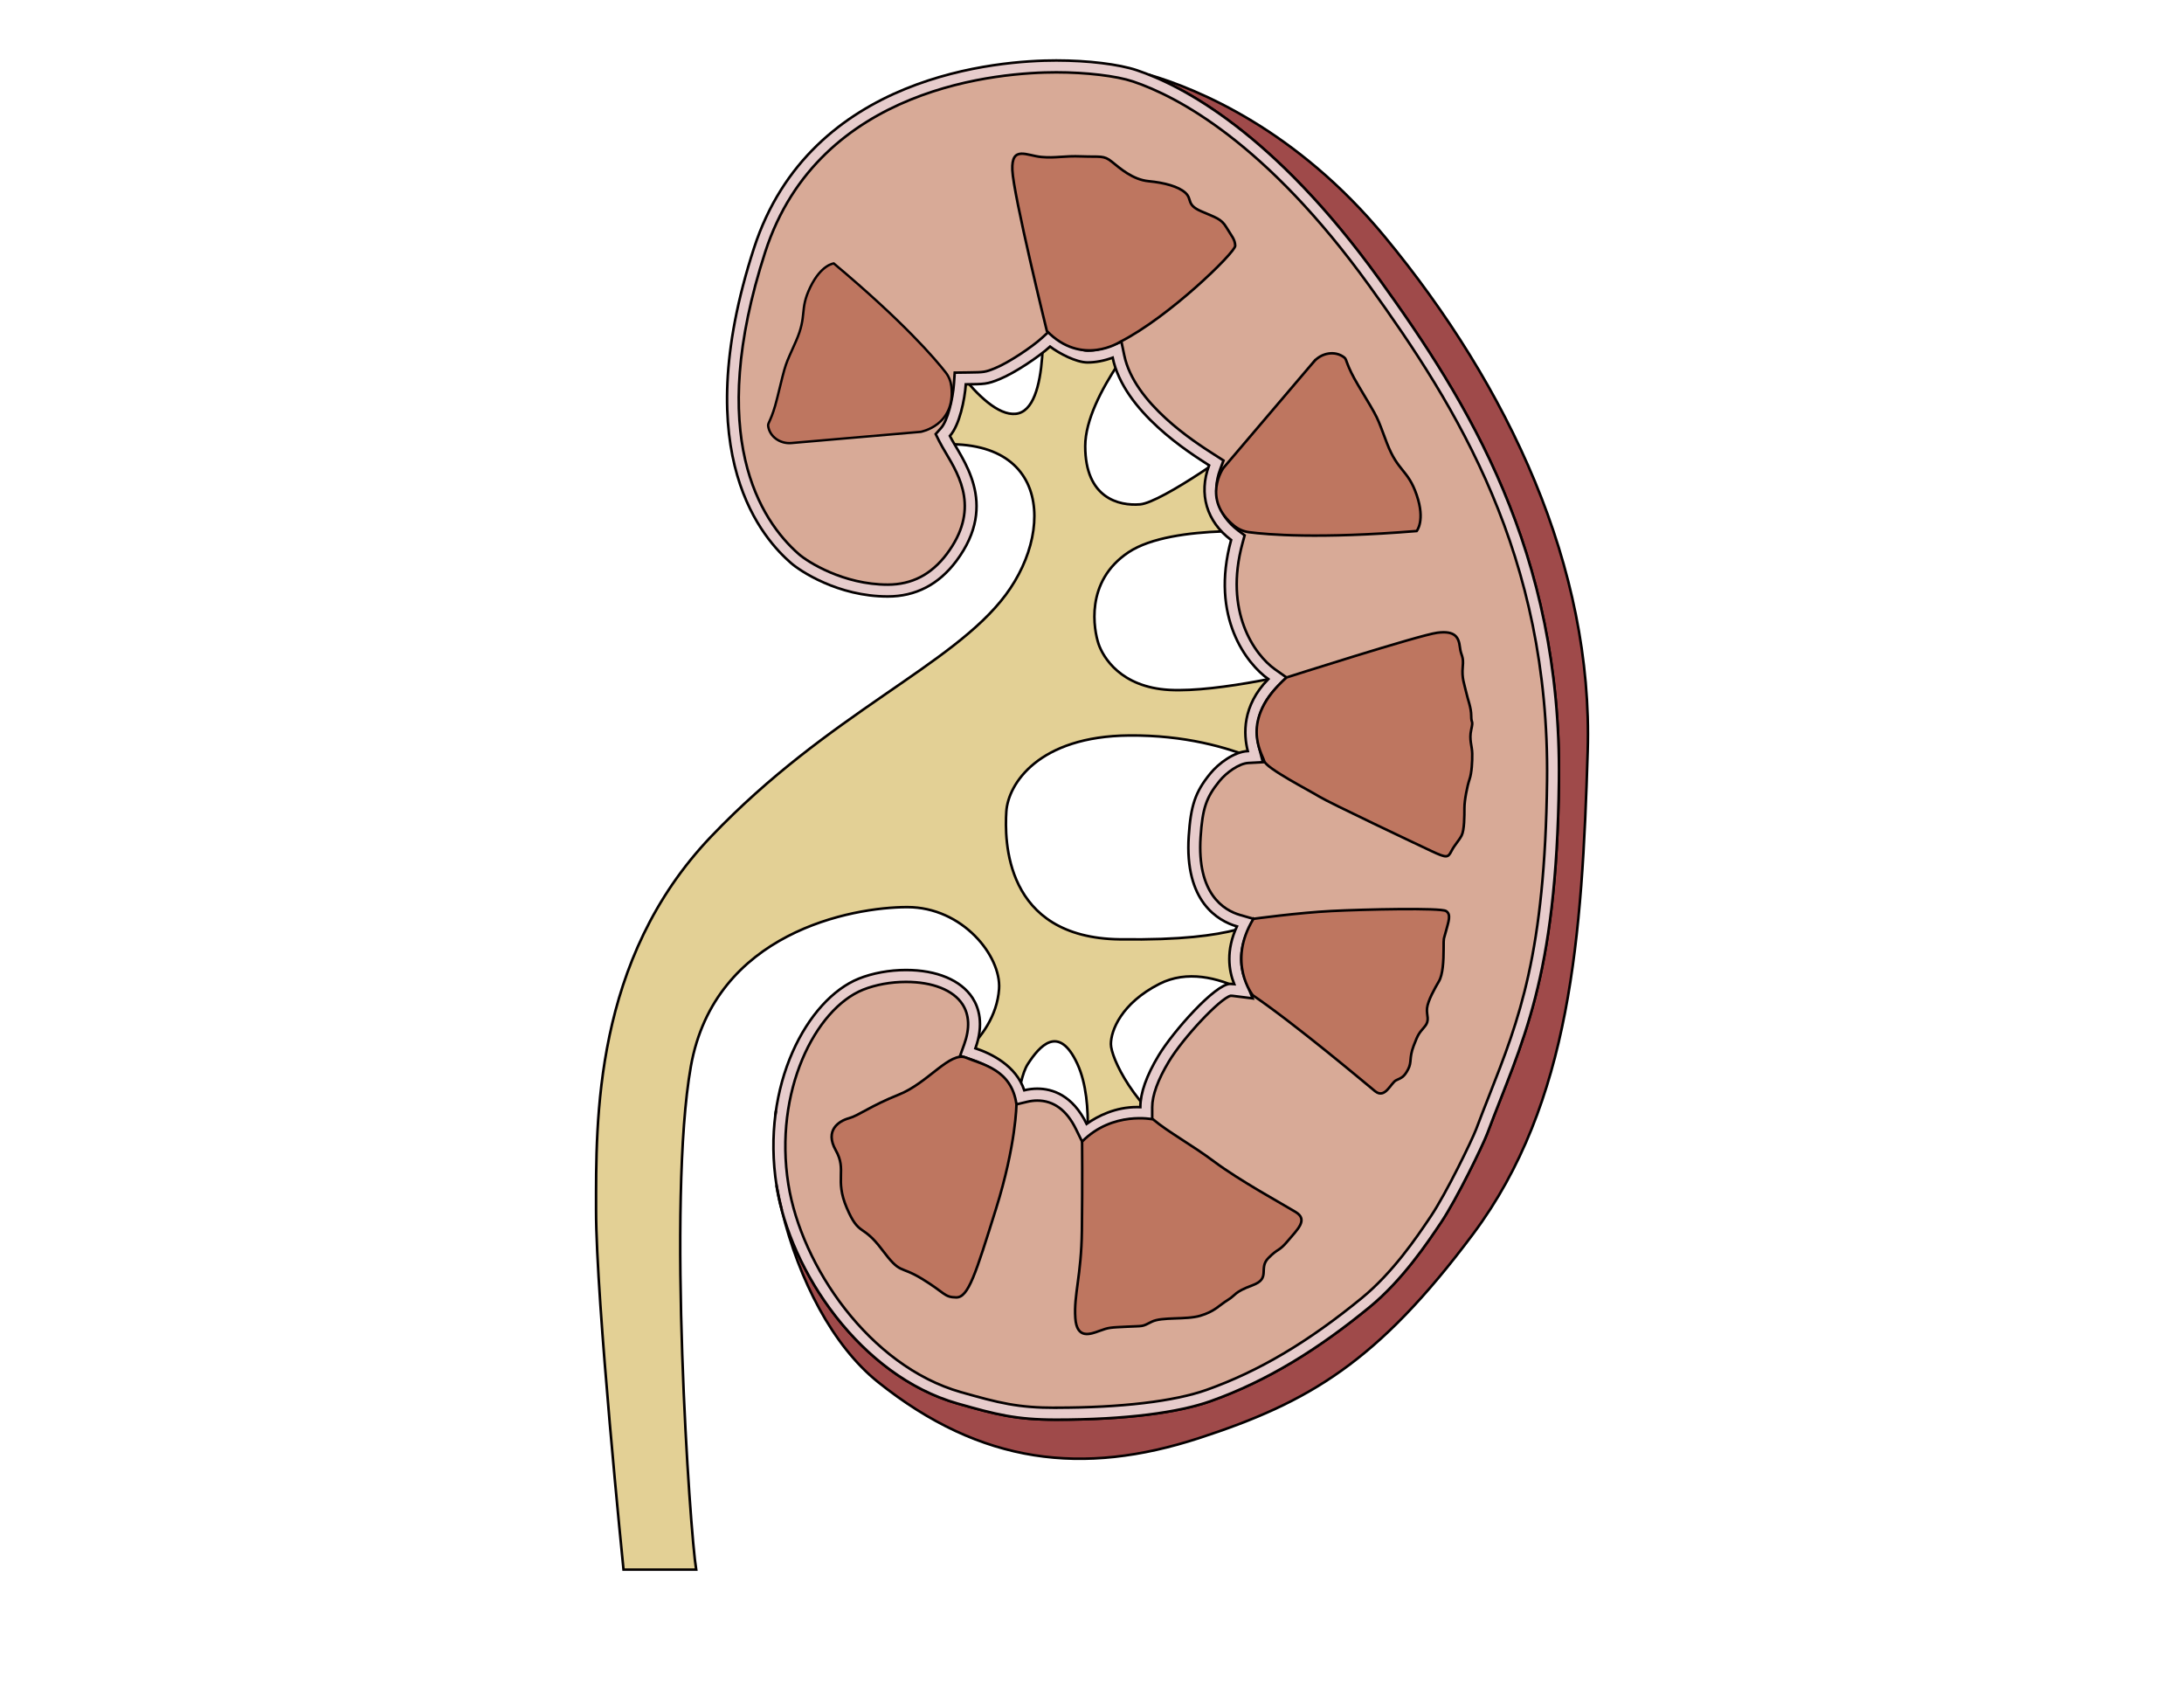
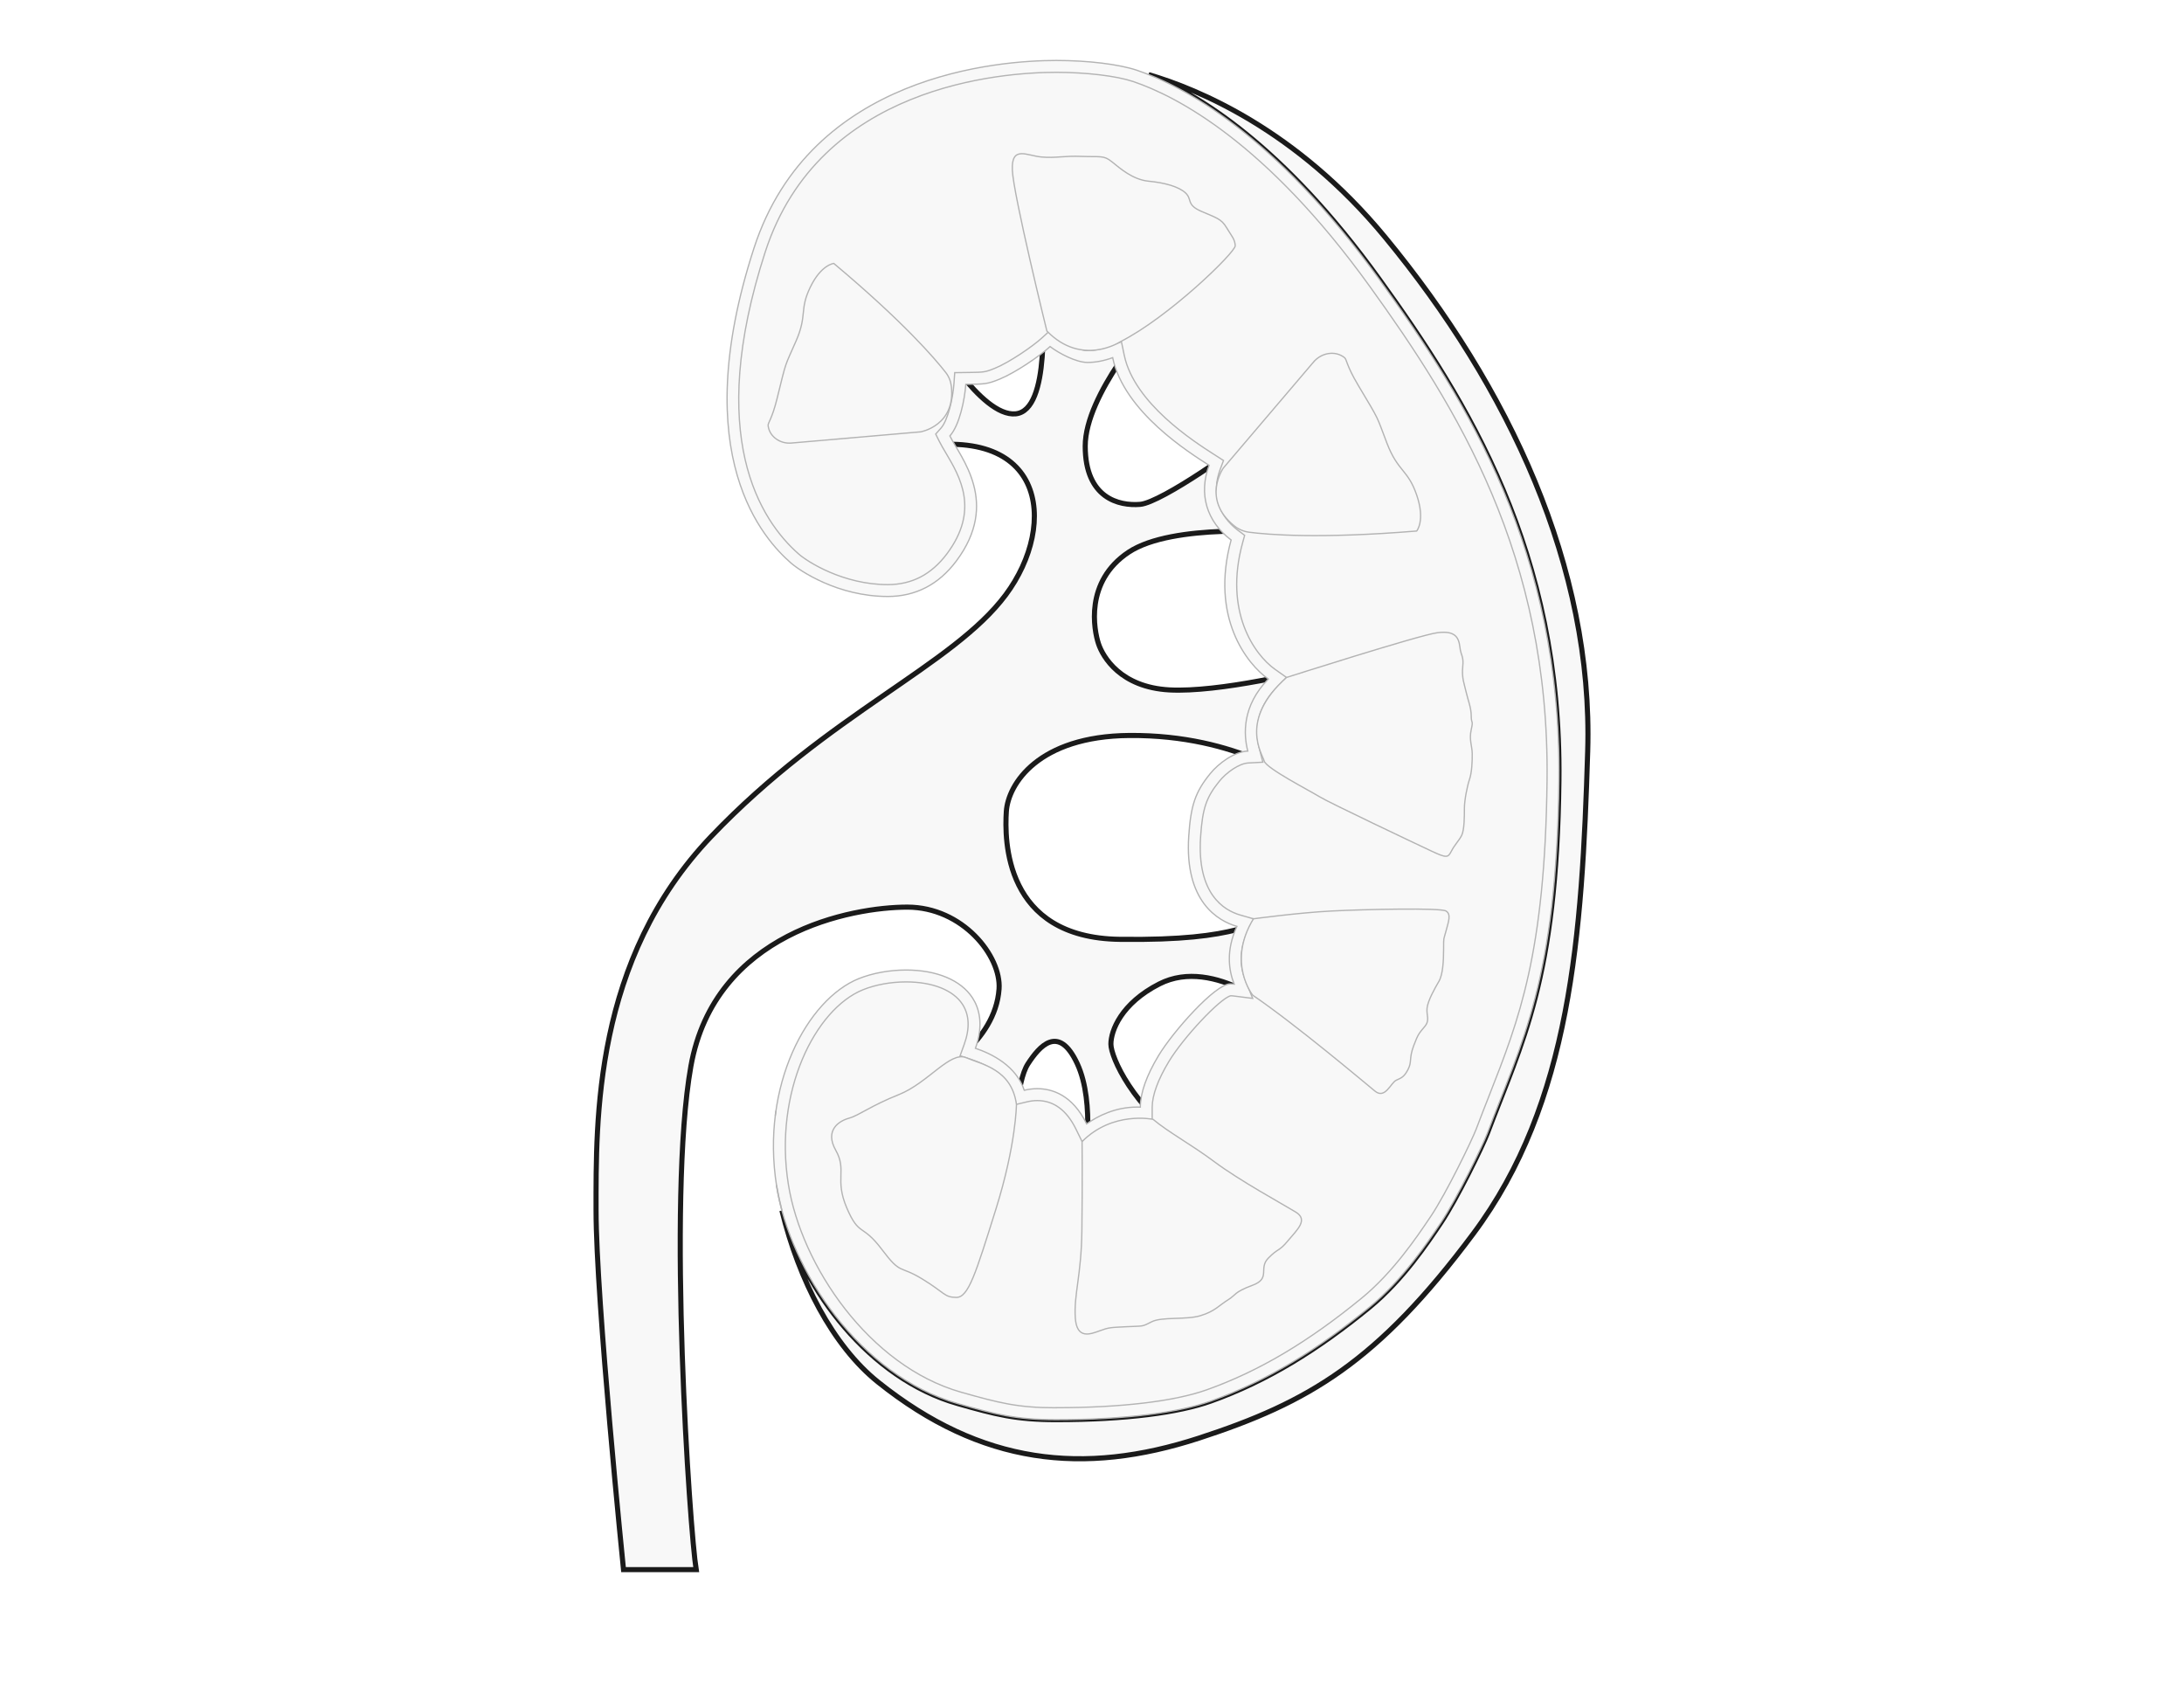
<svg xmlns="http://www.w3.org/2000/svg" id="LK" viewBox="0 0 855.71 663.54">
  <defs>
    <style>
-       .cls-1 {
-         stroke-width: .93px;
-       }
- 
-       .cls-1, .cls-2 {
-         fill: #be7660;
-       }
- 
-       .cls-1, .cls-2, .cls-3, .cls-4, .cls-5, .cls-6, .cls-7 {
-         stroke: #040000;
+       /* Simplified minimal style (PI request): interior compartments are no
+          longer color-differentiated -- all near-white. Only the true outer
+          silhouette (capsule ring cls-7 + pelvis/ureter cls-3, the two shapes
+          whose own boundary reaches the actual kidney/ureter outline, per
+          pixel-footprint analysis against the rendered raster) keeps a bold
+          dark outline; purely internal divisions (pyramids cls-1/cls-2, the
+          two-tone body fill cls-5/cls-6, fine line paths cls-4) get a thin,
+          light-gray line instead. */
+       .cls-1, .cls-2, .cls-4, .cls-5, .cls-6 {
+         fill: #f8f8f8;
+         stroke: #b3b3b3;
+         stroke-width: .5px;
        stroke-miterlimit: 10;
      }

-       .cls-3 {
-         fill: #e3d095;
-       }
- 
-       .cls-4 {
-         fill: none;
-       }
- 
-       .cls-5 {
-         fill: #e7cccc;
-       }
- 
-       .cls-6 {
-         fill: #d8aa97;
-       }
- 
-       .cls-7 {
-         fill: #9f4a4a;
+       .cls-3, .cls-7 {
+         fill: #f8f8f8;
+         stroke: #1a1a1a;
+         stroke-width: 2px;
+         stroke-miterlimit: 10;
      }
    </style>
  </defs>
  <path class="cls-3" d="M365.29,130.14s18.99,33.38,32.68,31.99c13.69-1.39,10.61-41.17,9.92-49.52,0,0,20.64,17.63,43.28,12.94,0,0-25.97,28.86-25.97,49.24s13.19,23.51,21.53,22.81c8.33-.7,40.76-23.46,44.73-28.06,0,0-10.56,24.84,11.02,39.15,0,0-42.91-3.87-60.27,7.65-17.36,11.52-13.54,30.65-11.81,35.87,1.74,5.22,8.68,17.04,27.78,18.09,19.1,1.04,54.13-7.15,62.36-9.92,0,0-14.77,22.63-10.88,46.82,0,0-24-19.39-67.2-19.05-35.58.28-47.48,19.01-48.17,29.79-.69,10.78-1.04,49.48,44.44,50.08,49.15.65,50.48-7.68,67.11-8.94,0,0-15.76,17.3-3.41,39,0,0-26.43-23.67-48.18-12.59-14.97,7.63-18.99,18.36-18.99,23.57s8.73,24.76,30.13,39.48c0,0-22.51-10.33-40.6,9.16,0,0,4.57-25.34-2.72-40.99-7.29-15.65-14.83-6.82-19.34.14s-5.03,27.25-5.84,33.39c0,0,1.45-18.95-30.52-29.36,0,0,23.58-12.14,25.07-33.41.9-12.91-14.32-32.07-35.94-32.07s-75.43,9.84-84.81,62.36c-9.37,52.52-.35,182.6,2.08,197.2h-28.47s-10.76-105.56-10.76-140.77-1.04-98.17,45.14-146.51c46.18-48.34,94.59-66.78,115.35-94.6,20.76-27.82,16.13-70.04-42.54-56.37,0,0,22.13-22.23,13.8-46.57Z" />
  <path class="cls-7" d="M542.64,92.86c-34.76-42.13-73.44-58.01-92.61-63.62,18.92,7.5,52.35,27.43,90.35,80.15,34.62,48.02,71.46,106.77,70.42,196.52-.91,78.31-14.51,102.11-28.07,138.14-1.76,4.68-11.95,25.7-18.27,35.1-4.94,7.36-14.79,22.26-27.94,33.03-20.11,16.48-40.09,28.9-62.17,36.75-12.51,4.45-33.01,7.27-60.57,7.27-15.79,0-23.55-2.04-38.59-6.32-34.56-9.84-60.36-44.48-68.83-75.62,6.68,27.3,19.93,53.02,37.7,67.24,40.45,32.36,80.43,36.67,125.7,21.94,43.04-14,69.94-29.78,107.45-80.04,38.36-51.4,42.66-116.94,44.86-189.02,2.21-72.08-30.89-142.68-79.43-201.52Z" />
  <path class="cls-5" d="M610.8,305.91c-.92,78.3-14.51,102.1-28.06,138.14-1.77,4.68-11.95,25.7-18.27,35.11-4.96,7.35-14.8,22.25-27.95,33.02-20.1,16.48-40.09,28.9-62.17,36.76-12.51,4.45-33.02,7.27-60.58,7.27-15.77,0-23.53-2.05-38.58-6.32-38.14-10.86-65.62-51.96-70.9-85.18-6.29-39.52,12.1-73.21,32.18-81.29,5.43-2.17,12.01-3.38,18.53-3.38,12.01,0,21.5,3.97,26.01,10.88,2.46,3.79,4.6,10.24,1.17,19.79,6.25,2.08,15.92,6.79,19.14,16.44,1.72-.41,3.43-.62,5.1-.62,5.79,0,13.77,2.43,19.33,13.79,4.48-3.15,11.31-6.58,19.76-6.58.43,0,.85.02,1.28.03,0-5.55,2.41-12.36,7.17-20.25,5.53-9.21,22.16-28.05,28.06-28.05.51,0,1.02.02,1.54.08-2.15-5.4-3.27-13.21,1.07-22.6-7.4-2.13-20.58-9.7-18.87-35.37.8-11.92,2.49-17.22,8.42-24.49,3.23-3.99,9.35-8.55,14.71-8.83-1.67-6.52-2.28-17.68,8.04-28.21-8.26-5.84-22.88-24.08-14.57-54.49-9.62-7.24-12.8-18.05-8.63-29.25-7.48-4.81-33.33-20.86-37.78-42.18-3.4,1.25-6.71,1.87-9.85,1.87-4.53,0-11.29-3.64-14.67-6.22-4.27,3.91-13.67,10.24-19.68,12.72-5.02,2.08-6.15,1.99-13.34,2.08-.43,6.01-2.45,15.97-6.24,20.22,4.28,8.63,19.71,26.08,2.49,49.04-3.46,4.6-7.43,8.06-11.92,10.37-4.48,2.31-9.45,3.48-14.9,3.48-19.6,0-34.51-10.09-37.99-13.16-10.06-8.83-41.06-41.31-14.44-123.3,22.16-68.24,96.26-73.54,118.43-73.54,12.46,0,24.55,1.48,31.56,3.82,17.74,5.97,53.67,24.54,94.98,81.86,34.63,48.02,71.47,106.76,70.42,196.52Z" />
  <path class="cls-6" d="M413.77,551.55c-15.02,0-22.29-1.88-37.32-6.14-35.81-10.2-62.48-49.41-67.57-81.43-5.77-36.24,10.51-68.68,29.32-76.24,4.92-1.96,10.89-3.04,16.79-3.04,10.41,0,18.48,3.2,22.12,8.77,2.69,4.15,2.93,9.43.68,15.68l-1.61,4.48,4.52,1.51c4.91,1.64,13.55,5.57,16.19,13.5l1.35,4.04,4.14-.99c1.38-.33,2.74-.5,4.03-.5,6.42,0,11.52,3.76,15.16,11.18l2.4,4.89,4.46-3.13c3.72-2.62,9.7-5.73,17.08-5.73.37,0,.73.01,1.1.03l4.83.18v-4.83c0-4.62,2.25-10.79,6.51-17.85,5.68-9.44,20.07-24.75,24.23-25.8.27,0,.54.01.81.04l7.81.98-2.91-7.31c-2.39-6-2.06-12.37.97-18.93l2.27-4.92-5.21-1.5c-6.43-1.85-17-8.29-15.52-30.59.76-11.21,2.21-15.5,7.38-21.86,2.72-3.36,7.7-6.94,11.34-7.12l5.68-.3-1.42-5.51c-1.56-6.07-1.63-15.13,6.86-23.8l3.82-3.9-4.46-3.15c-8.18-5.79-20.08-22.73-12.77-49.47l.83-3.05-2.52-1.9c-7.93-5.97-10.51-14.68-7.07-23.91l1.31-3.51-3.8-2.44c-7.71-4.94-31.17-19.97-35.09-38.8l-1.1-5.27-5.06,1.86c-2.87,1.05-5.64,1.59-8.24,1.59-2.91,0-8.58-2.78-11.85-5.27l-3.09-2.36-2.87,2.63c-3.87,3.54-12.9,9.62-18.31,11.85-3.94,1.63-4.44,1.64-10.54,1.72l-5.36.07-.3,4.26c-.44,6.15-2.5,14.58-5.07,17.45l-2.09,2.35,1.4,2.82c.68,1.38,1.58,2.89,2.53,4.49,5.63,9.48,13.33,22.47.41,39.69-3.02,4.01-6.5,7.05-10.33,9.03-3.8,1.96-8.1,2.96-12.77,2.96-17.4,0-31.39-8.89-34.92-12-14.98-13.15-36.59-46-13.09-118.38,21.19-65.25,92.62-70.33,114-70.33,11.78,0,23.59,1.41,30.08,3.58,17.21,5.8,52.15,23.92,92.68,80.17,34.19,47.41,70.58,105.4,69.55,193.74-.8,67.71-10.95,93.56-22.71,123.48-1.67,4.25-3.37,8.57-5.06,13.07-1.64,4.32-11.68,25.07-17.77,34.15l-.46.68c-5.02,7.45-14.36,21.32-26.58,31.33-21.1,17.3-40.41,28.73-60.78,35.98-12.69,4.52-33.65,7-59.02,7Z" />
  <path class="cls-4" d="M304.29,464.71c.5,3.13,1.19,6.32,2.07,9.56-.81-3.3-1.52-6.62-2.13-9.94.02.13.03.26.05.39Z" />
  <path class="cls-4" d="M303.8,436.81c.08-.56.16-1.1.23-1.65-.08.55-.16,1.09-.23,1.65Z" />
  <path class="cls-4" d="M303.78,436.96s0,.04,0,.06c0-.07.01-.14.02-.21,0,.05-.01.1-.02.15Z" />
  <path class="cls-2" d="M514.7,141.78l-35.38,41.58s-8.64,12.16,4.21,22.62c1.68,1.37,3.7,2.25,5.84,2.53,7.1.93,27.4,2.68,65.7-.46,0,0,3.45-4.04,0-14.11s-7.33-9.06-11.65-20.3c-4.31-11.24-2.59-8.17-11.22-22.62-4.93-8.26-4.37-10.08-5.47-10.95-3.66-2.86-9.01-1.83-12.03,1.72Z" />
  <path class="cls-1" d="M310.05,173.58l50.69-4.39s13.69-2.4,12.02-17.75c-.22-2.01-.98-3.92-2.21-5.5-4.1-5.27-16.41-19.72-43.86-42.73,0,0-4.93.42-9.24,9.36-4.31,8.94-1.07,10.81-5.57,21.08-4.5,10.28-3.64,7.11-7.38,22.35-2.14,8.7-3.71,9.54-3.54,10.84.56,4.3,4.77,7.12,9.1,6.74Z" />
  <path class="cls-2" d="M410.17,129.68s-13.15-53.39-13.53-63.09c-.38-9.7,5.7-5.58,11.41-5.08,5.71.51,8.52-.52,15.84-.23,7.32.28,8.51-.52,11.73,2.08,3.22,2.6,8.22,7.04,14.43,7.63,6.21.59,11.73,2.08,14.44,4.59,2.71,2.51.23,4.61,6.09,7.17,5.86,2.56,7.9,2.92,9.93,6.33,2.03,3.4,3.38,4.66,3.46,7.21.07,2.55-25.93,27.95-45.14,37.67,0,0-14.95,9.81-28.66-4.28Z" />
  <path class="cls-2" d="M504.08,265.42s51.93-16.58,59.04-17.52c7.1-.94,8.43,1.88,8.88,5.63s1.55,3.28,1.11,7.74.67,6.8,1.33,9.84c.67,3.05,2,6.09,2,9.38s.89,1.41,0,5.39c-.89,3.98.35,6.33.39,9.38.05,3.05-.17,7.5-1.06,10.08s-2,8.2-2,11.25,0,8.67-1.11,10.78c-1.11,2.11-2.66,3.52-3.99,6.09s-1.78,2.81-7.77,0c-5.99-2.81-40.17-18.99-43.94-21.33s-20.92-11.14-21.65-13.99-10.05-15.93,8.77-32.72Z" />
  <path class="cls-2" d="M491.13,359.98s17.64-2.4,30.61-3.06c12.98-.66,42.64-1.31,44.81,0,2.16,1.31.93,4.27,0,7.88-.93,3.61-.93,1.97-.93,6.89s-.31,10.18-1.85,12.8c-1.55,2.63-4.33,7.55-4.64,10.5s1.24,4.6-.93,7.22c-2.16,2.63-2.47,2.63-4.33,7.55-1.85,4.92-.62,6.24-2.16,9.19-1.55,2.95-2.47,3.28-4.64,4.27s-4.33,7.55-8.34,4.27-31.2-26.22-47.89-37.57c0,0-10.25-12.78.28-29.95Z" />
  <path class="cls-2" d="M423.97,447.26s.16,15.46-.08,34.95c-.22,17.65-3.21,25.05-2.57,34.2.58,8.39,5.83,6.35,9.54,4.99,3.71-1.36,4.03-1.28,10.73-1.62,6.69-.34,5.63.12,9.64-1.92,4.02-2.04,13.39-.68,19.08-2.38,5.69-1.7,7.36-4.08,10.71-6.13,3.35-2.04,2.34-3.06,9.71-5.79,7.36-2.72,2.2-6.58,6.22-10.66,4.02-4.08,4.02-2.38,7.7-6.81,3.68-4.42,8.03-8.17,3.01-11.23-5.02-3.06-22-12.33-31.91-19.74-8.98-6.71-17.91-11.49-23.96-16.57,0,0-15.82-3.39-27.81,8.71Z" />
  <path class="cls-2" d="M398.25,432.67s-.1,15.72-8.04,41.04c-7.94,25.32-10.77,34.66-15.55,34.6s-4.3-1.73-13.41-7.28c-9.11-5.55-8.09-1.36-15.78-11.58-7.69-10.22-8.83-4.84-13.69-16.19-4.86-11.35.14-14.69-4.32-22.59-4.47-7.9,1.31-11.51,5.16-12.56,3.85-1.05,8.33-4.78,19.65-9.3,11.32-4.52,20.01-17.07,26.25-14.42,6.24,2.65,17.85,4.55,19.73,18.28Z" />
</svg>
